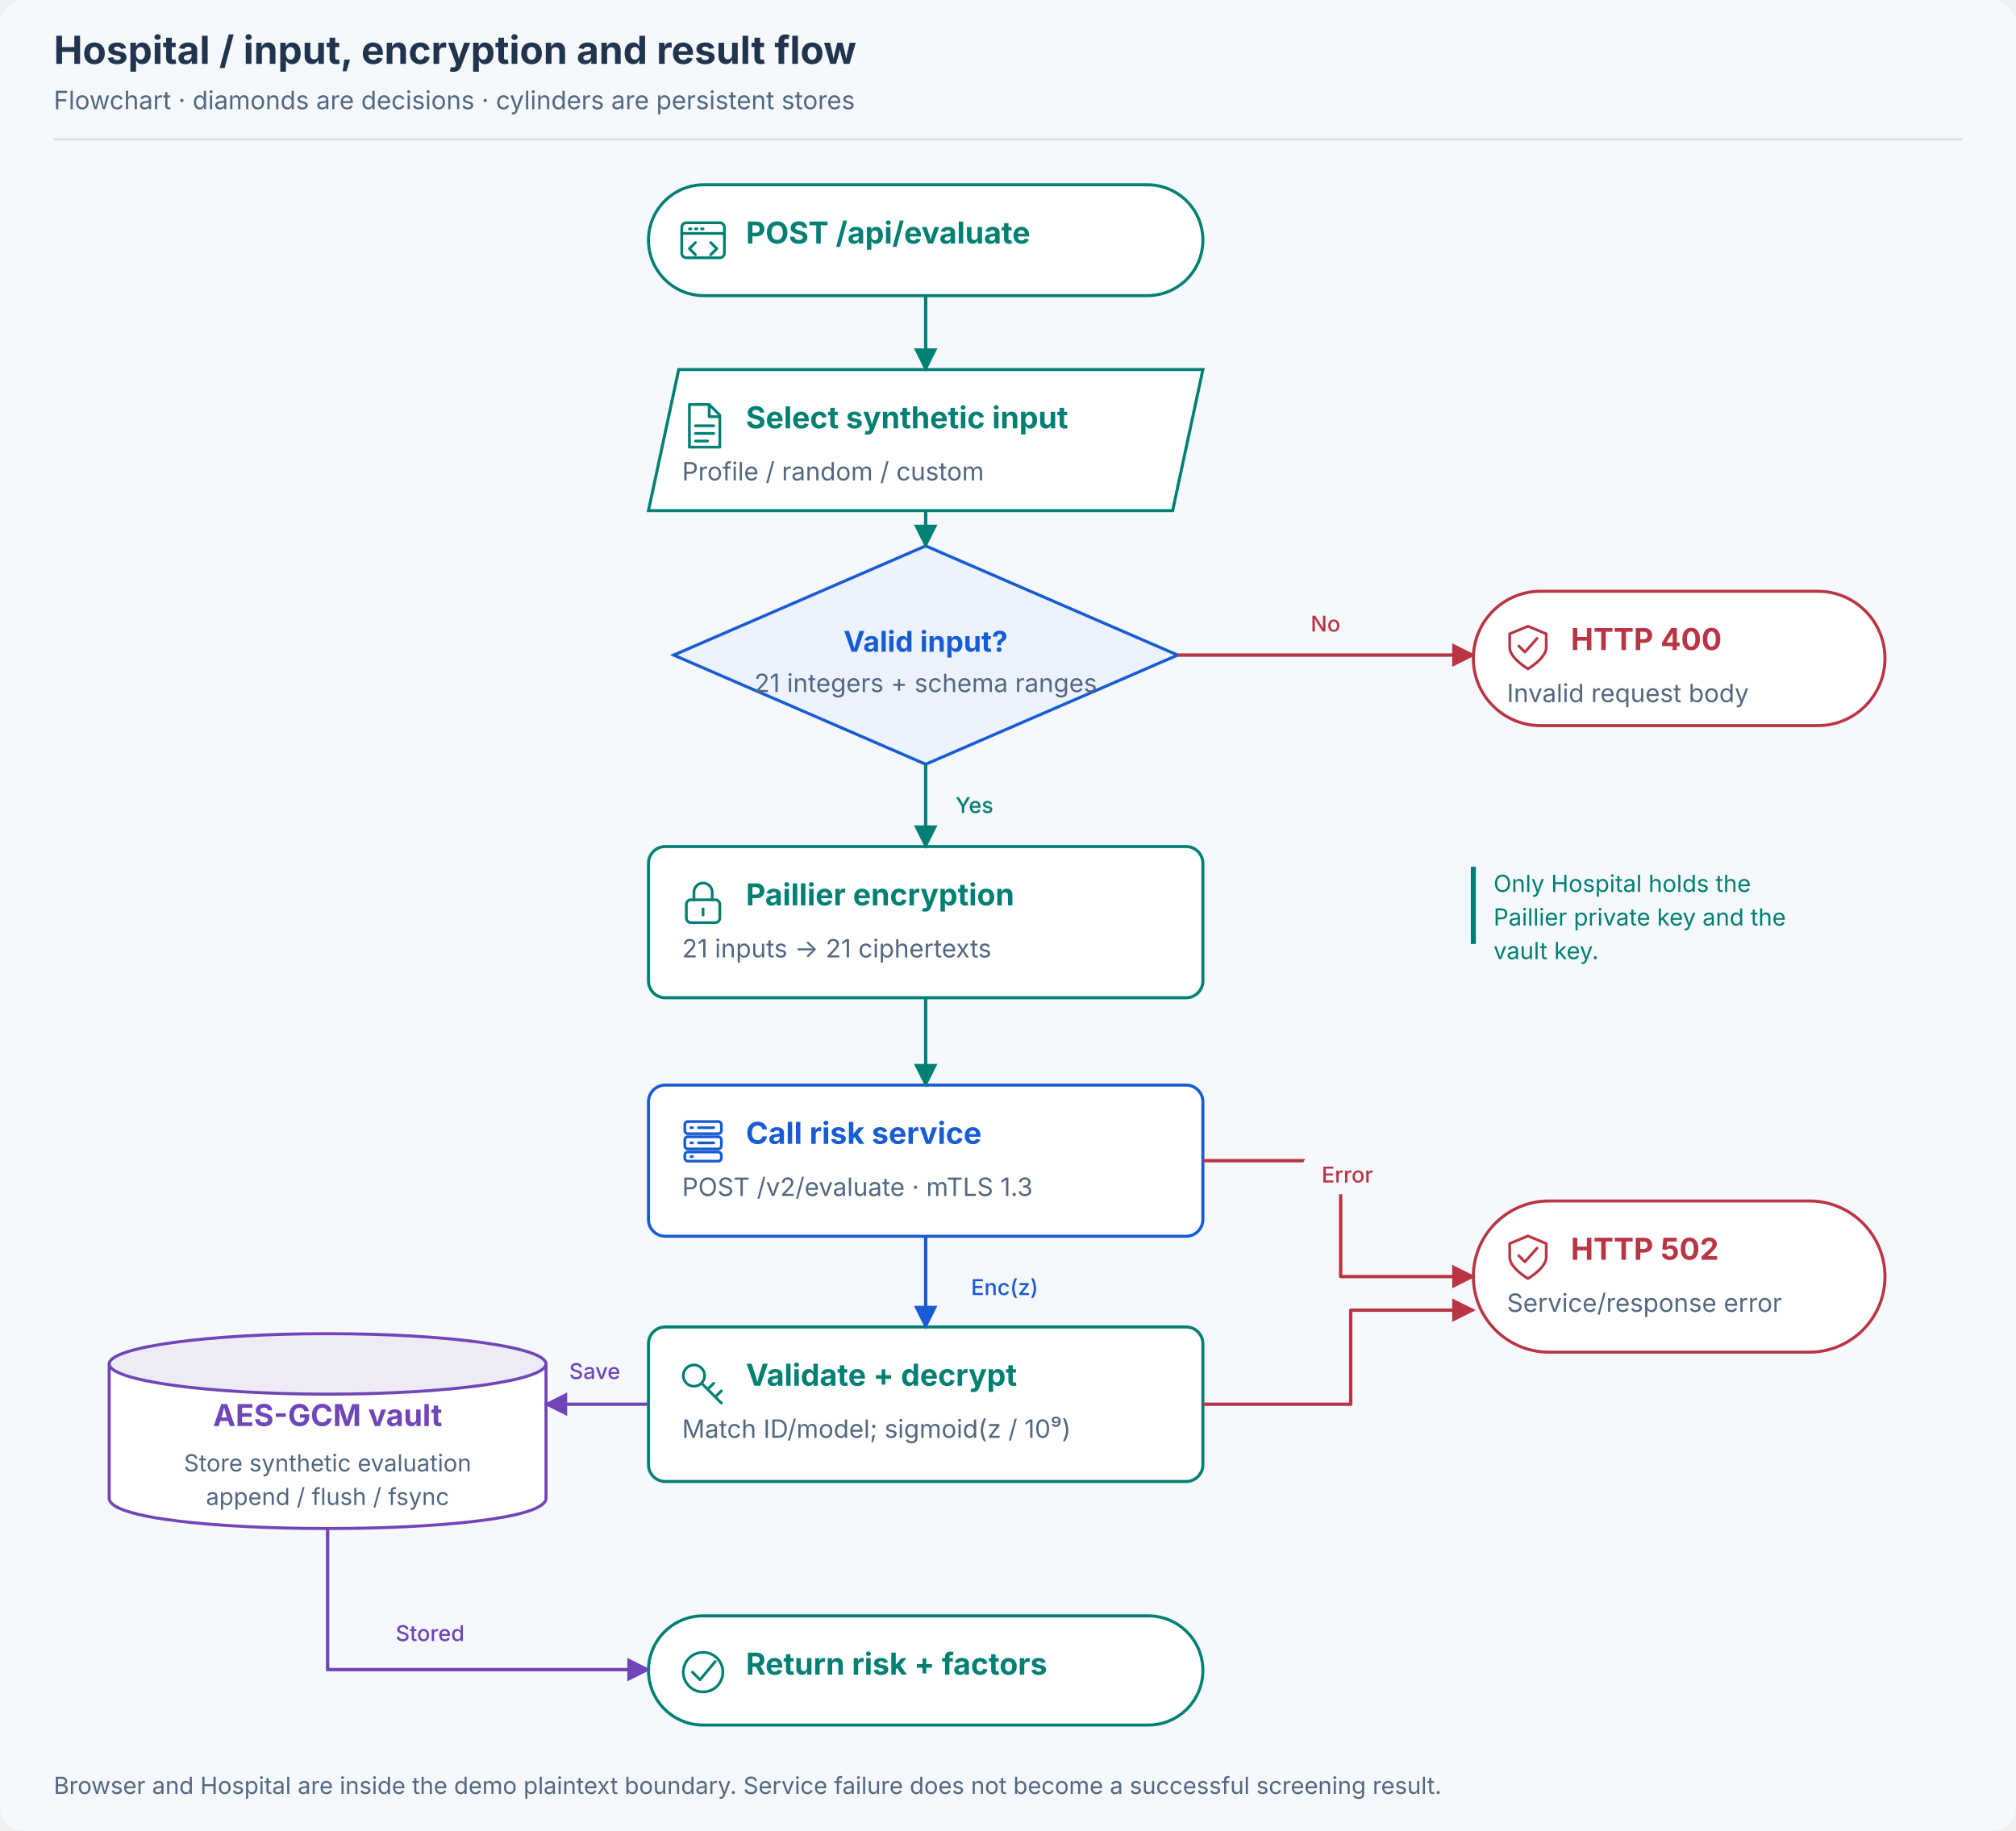
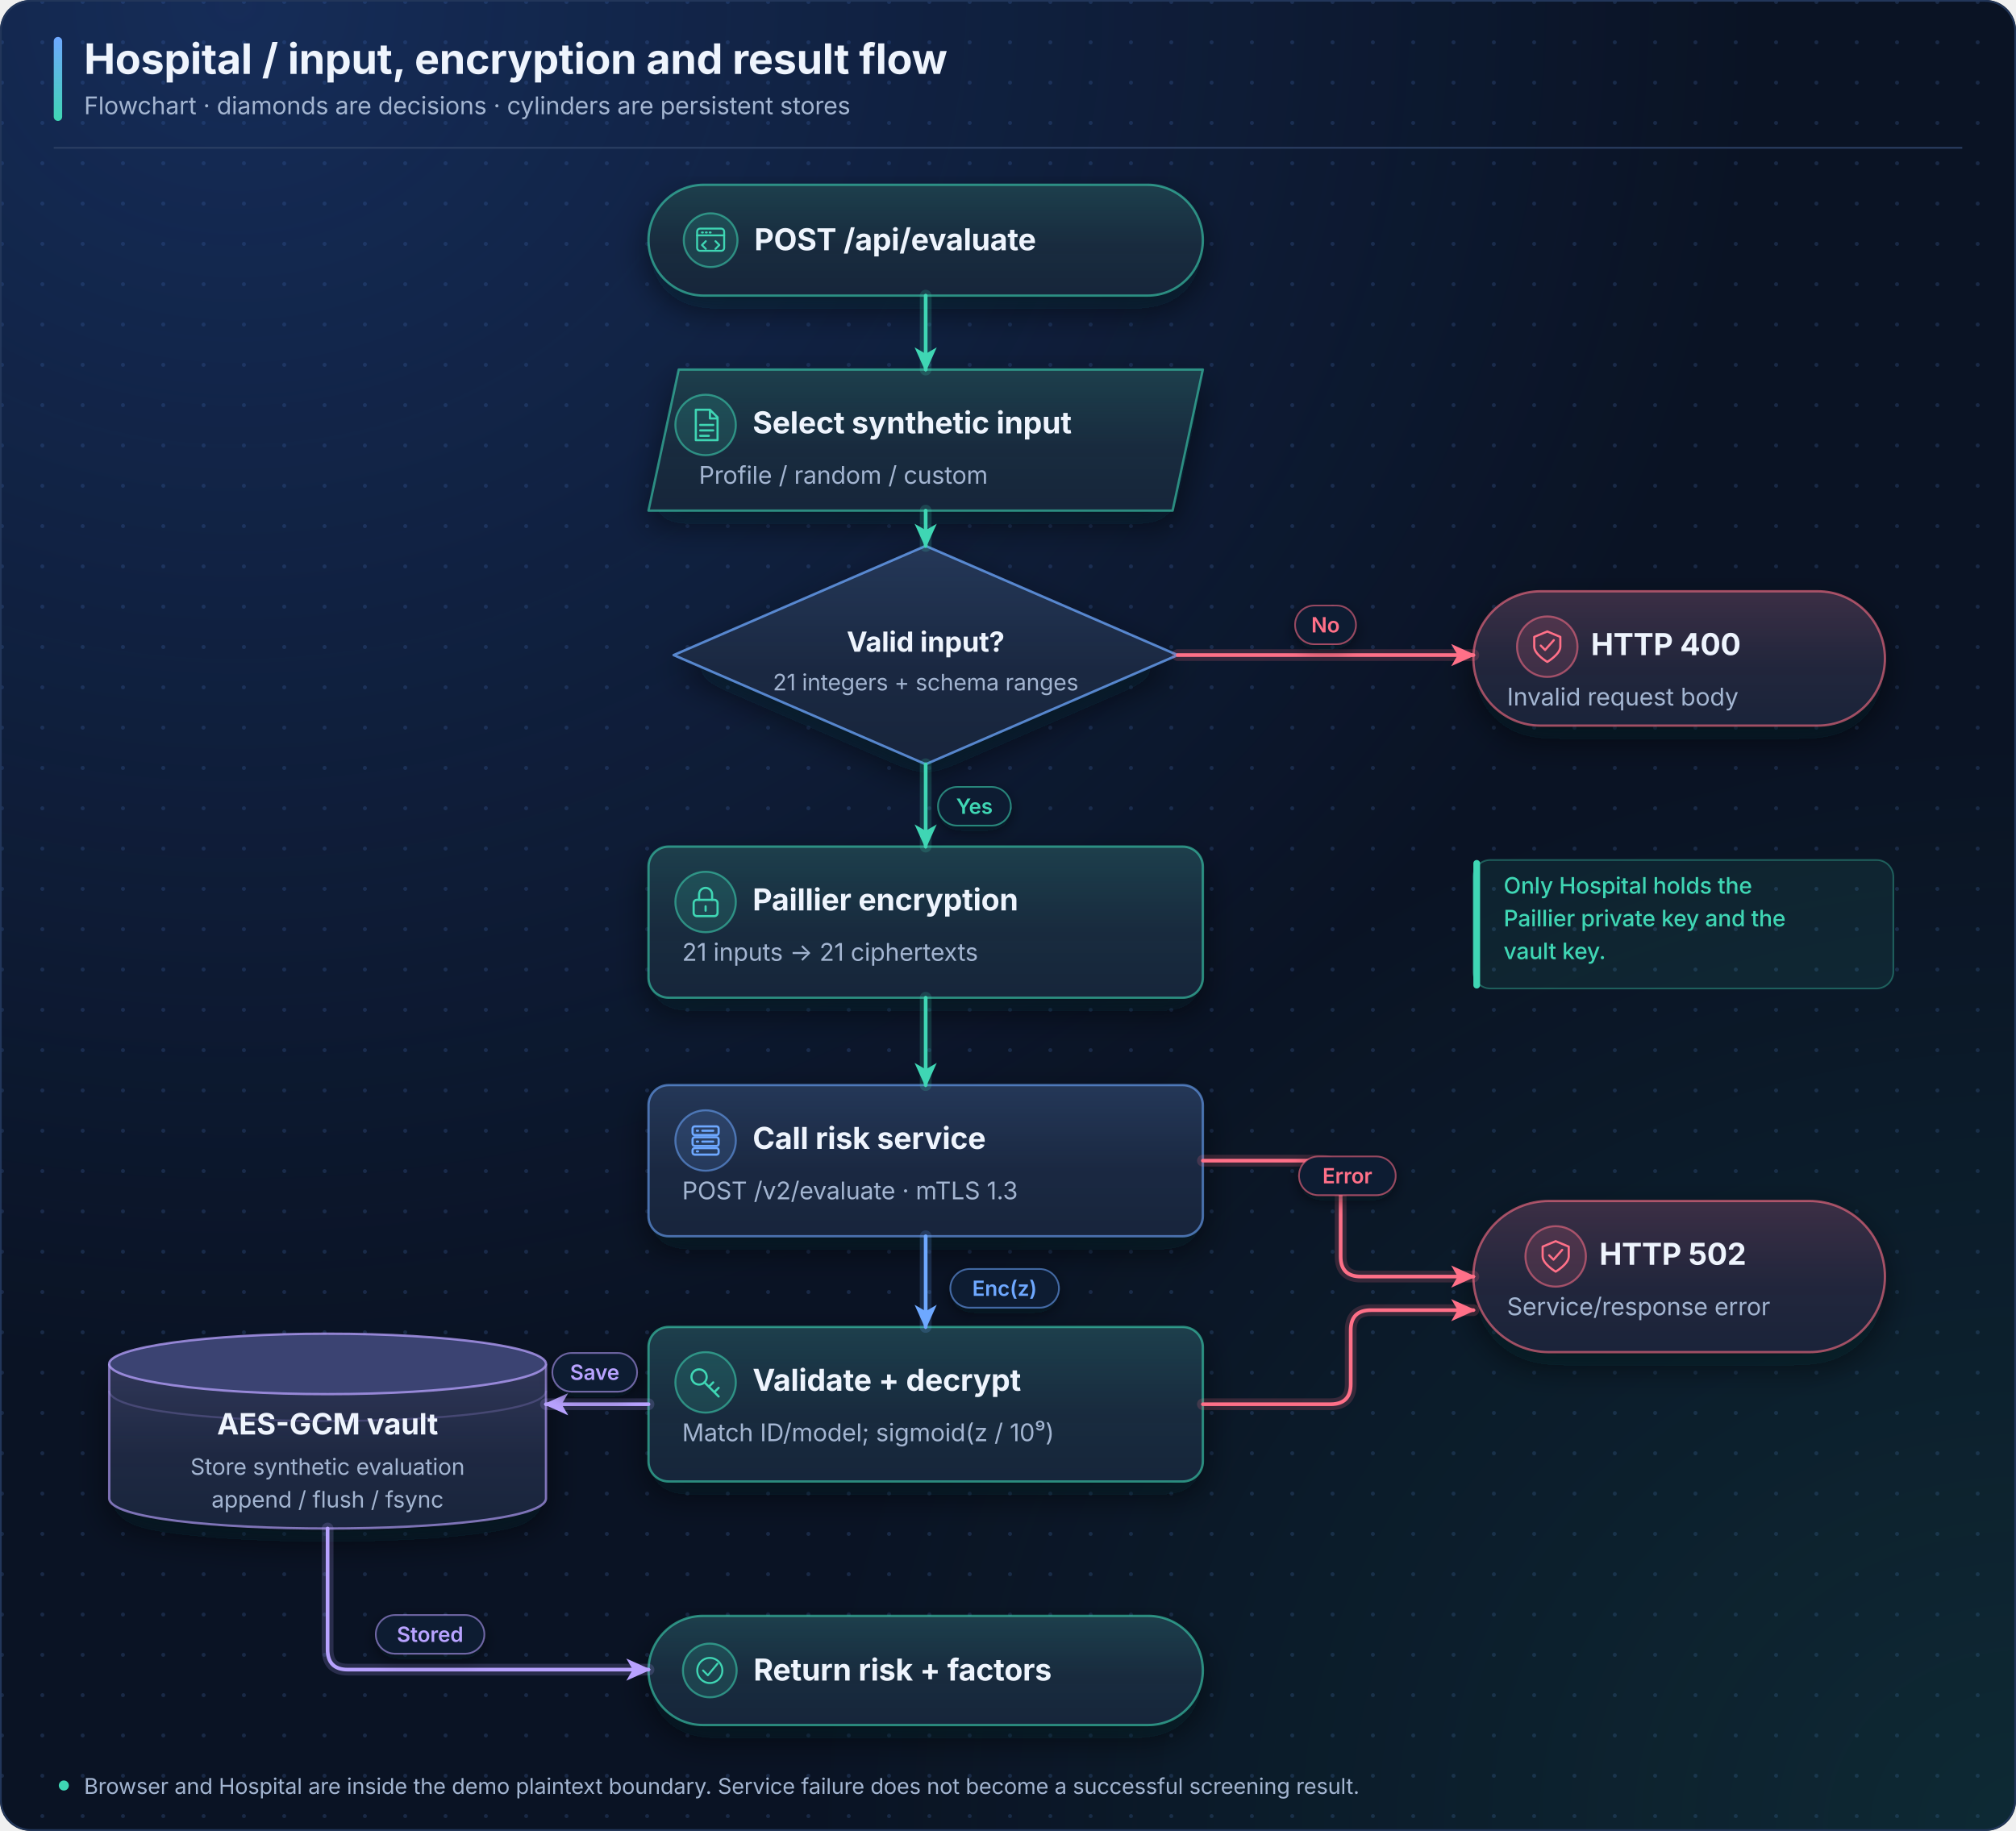
<svg xmlns="http://www.w3.org/2000/svg" viewBox="0 0 1200 1090" role="img" aria-labelledby="title desc">
  <defs>
-     <marker id="a-blue" viewBox="0 0 10 10" refX="9" refY="5" markerWidth="7" markerHeight="7" orient="auto">
-       <path d="M0 0L10 5 0 10z" fill="#175cd3" />
-     </marker>
-     <marker id="a-teal" viewBox="0 0 10 10" refX="9" refY="5" markerWidth="7" markerHeight="7" orient="auto">
-       <path d="M0 0L10 5 0 10z" fill="#007f73" />
-     </marker>
-     <marker id="a-violet" viewBox="0 0 10 10" refX="9" refY="5" markerWidth="7" markerHeight="7" orient="auto">
-       <path d="M0 0L10 5 0 10z" fill="#7045b7" />
-     </marker>
-     <marker id="a-amber" viewBox="0 0 10 10" refX="9" refY="5" markerWidth="7" markerHeight="7" orient="auto">
-       <path d="M0 0L10 5 0 10z" fill="#a94f09" />
-     </marker>
-     <marker id="a-red" viewBox="0 0 10 10" refX="9" refY="5" markerWidth="7" markerHeight="7" orient="auto">
-       <path d="M0 0L10 5 0 10z" fill="#ba3544" />
-     </marker>
-     <marker id="a-ink" viewBox="0 0 10 10" refX="9" refY="5" markerWidth="7" markerHeight="7" orient="auto">
-       <path d="M0 0L10 5 0 10z" fill="#20344d" />
-     </marker>
+     <marker id="a-blue" viewBox="0 0 12 12" refX="10" refY="6" markerWidth="8" markerHeight="8" orient="auto-start-reverse">
+       <path d="M1 1.5L11 6 1 10.5 3.6 6z" fill="#6ea8ff" />
+     </marker>
+     <linearGradient id="t-blue" x1="0" y1="0" x2="0" y2="1">
+       <stop offset="0" stop-color="#6ea8ff" stop-opacity=".16" />
+       <stop offset=".55" stop-color="#6ea8ff" stop-opacity=".05" />
+       <stop offset="1" stop-color="#6ea8ff" stop-opacity=".02" />
+     </linearGradient>
+     <linearGradient id="e-blue" x1="0" y1="0" x2="1" y2="0">
+       <stop offset="0" stop-color="#6ea8ff" stop-opacity=".95" />
+       <stop offset="1" stop-color="#6ea8ff" stop-opacity=".55" />
+     </linearGradient>
+     <marker id="a-teal" viewBox="0 0 12 12" refX="10" refY="6" markerWidth="8" markerHeight="8" orient="auto-start-reverse">
+       <path d="M1 1.5L11 6 1 10.5 3.6 6z" fill="#3fd6b4" />
+     </marker>
+     <linearGradient id="t-teal" x1="0" y1="0" x2="0" y2="1">
+       <stop offset="0" stop-color="#3fd6b4" stop-opacity=".16" />
+       <stop offset=".55" stop-color="#3fd6b4" stop-opacity=".05" />
+       <stop offset="1" stop-color="#3fd6b4" stop-opacity=".02" />
+     </linearGradient>
+     <linearGradient id="e-teal" x1="0" y1="0" x2="1" y2="0">
+       <stop offset="0" stop-color="#3fd6b4" stop-opacity=".95" />
+       <stop offset="1" stop-color="#3fd6b4" stop-opacity=".55" />
+     </linearGradient>
+     <marker id="a-violet" viewBox="0 0 12 12" refX="10" refY="6" markerWidth="8" markerHeight="8" orient="auto-start-reverse">
+       <path d="M1 1.5L11 6 1 10.5 3.6 6z" fill="#b8a2ff" />
+     </marker>
+     <linearGradient id="t-violet" x1="0" y1="0" x2="0" y2="1">
+       <stop offset="0" stop-color="#b8a2ff" stop-opacity=".16" />
+       <stop offset=".55" stop-color="#b8a2ff" stop-opacity=".05" />
+       <stop offset="1" stop-color="#b8a2ff" stop-opacity=".02" />
+     </linearGradient>
+     <linearGradient id="e-violet" x1="0" y1="0" x2="1" y2="0">
+       <stop offset="0" stop-color="#b8a2ff" stop-opacity=".95" />
+       <stop offset="1" stop-color="#b8a2ff" stop-opacity=".55" />
+     </linearGradient>
+     <marker id="a-amber" viewBox="0 0 12 12" refX="10" refY="6" markerWidth="8" markerHeight="8" orient="auto-start-reverse">
+       <path d="M1 1.5L11 6 1 10.5 3.6 6z" fill="#ffb65c" />
+     </marker>
+     <linearGradient id="t-amber" x1="0" y1="0" x2="0" y2="1">
+       <stop offset="0" stop-color="#ffb65c" stop-opacity=".16" />
+       <stop offset=".55" stop-color="#ffb65c" stop-opacity=".05" />
+       <stop offset="1" stop-color="#ffb65c" stop-opacity=".02" />
+     </linearGradient>
+     <linearGradient id="e-amber" x1="0" y1="0" x2="1" y2="0">
+       <stop offset="0" stop-color="#ffb65c" stop-opacity=".95" />
+       <stop offset="1" stop-color="#ffb65c" stop-opacity=".55" />
+     </linearGradient>
+     <marker id="a-red" viewBox="0 0 12 12" refX="10" refY="6" markerWidth="8" markerHeight="8" orient="auto-start-reverse">
+       <path d="M1 1.5L11 6 1 10.5 3.6 6z" fill="#ff7088" />
+     </marker>
+     <linearGradient id="t-red" x1="0" y1="0" x2="0" y2="1">
+       <stop offset="0" stop-color="#ff7088" stop-opacity=".16" />
+       <stop offset=".55" stop-color="#ff7088" stop-opacity=".05" />
+       <stop offset="1" stop-color="#ff7088" stop-opacity=".02" />
+     </linearGradient>
+     <linearGradient id="e-red" x1="0" y1="0" x2="1" y2="0">
+       <stop offset="0" stop-color="#ff7088" stop-opacity=".95" />
+       <stop offset="1" stop-color="#ff7088" stop-opacity=".55" />
+     </linearGradient>
+     <marker id="a-ink" viewBox="0 0 12 12" refX="10" refY="6" markerWidth="8" markerHeight="8" orient="auto-start-reverse">
+       <path d="M1 1.5L11 6 1 10.5 3.6 6z" fill="#eef4fd" />
+     </marker>
+     <linearGradient id="t-ink" x1="0" y1="0" x2="0" y2="1">
+       <stop offset="0" stop-color="#eef4fd" stop-opacity=".16" />
+       <stop offset=".55" stop-color="#eef4fd" stop-opacity=".05" />
+       <stop offset="1" stop-color="#eef4fd" stop-opacity=".02" />
+     </linearGradient>
+     <linearGradient id="e-ink" x1="0" y1="0" x2="1" y2="0">
+       <stop offset="0" stop-color="#eef4fd" stop-opacity=".95" />
+       <stop offset="1" stop-color="#eef4fd" stop-opacity=".55" />
+     </linearGradient>
+     <filter id="sh" x="-20%" y="-20%" width="140%" height="160%">
+       <feDropShadow dx="0" dy="8" stdDeviation="10" flood-color="#000814" flood-opacity=".55" />
+     </filter>
+     <filter id="sh-s" x="-20%" y="-30%" width="140%" height="180%">
+       <feDropShadow dx="0" dy="3" stdDeviation="4" flood-color="#000814" flood-opacity=".5" />
+     </filter>
+     <pattern id="grid" width="24" height="24" patternUnits="userSpaceOnUse">
+       <circle cx="1.2" cy="1.2" r="1.2" fill="#1b2b49" />
+     </pattern>
+     <radialGradient id="glow" cx="12%" cy="0%" r="75%">
+       <stop offset="0" stop-color="#2a5bb8" stop-opacity=".35" />
+       <stop offset="1" stop-color="#2a5bb8" stop-opacity="0" />
+     </radialGradient>
+     <radialGradient id="glow2" cx="100%" cy="100%" r="60%">
+       <stop offset="0" stop-color="#1f8f7c" stop-opacity=".18" />
+       <stop offset="1" stop-color="#1f8f7c" stop-opacity="0" />
+     </radialGradient>
+     <linearGradient id="accent" x1="0" y1="0" x2="0" y2="1">
+       <stop offset="0" stop-color="#6ea8ff" />
+       <stop offset="1" stop-color="#3fd6b4" />
+     </linearGradient>
  </defs>
-   <rect width="1200" height="100%" rx="14" fill="#f5f8fc" />
-   <style>text{font-family:Inter,ui-sans-serif,system-ui,-apple-system,sans-serif} .mono{font-family:ui-monospace,SFMono-Regular,Consolas,monospace}</style>
-   <text x="32" y="38" font-size="23" fill="#20344d" text-anchor="start" font-weight="700">Hospital / input, encryption and result flow</text>
-   <text x="32" y="65" font-size="15" fill="#526780" text-anchor="start" font-weight="400">Flowchart · diamonds are decisions · cylinders are persistent stores</text>
-   <path d="M32 83L1168 83" stroke="#d9e2ed" stroke-width="1.6" fill="none" />
-   <g class="node">
-     <rect x="386" y="110" width="330" height="66" rx="33.0" fill="white" stroke="#007f73" stroke-width="1.8" />
-     <g transform="translate(404 129) scale(0.90625)" fill="none" stroke="#007f73" stroke-width="1.8" stroke-linecap="round" stroke-linejoin="round">
+   <style>text{font-family:Inter,"SF Pro Text",ui-sans-serif,system-ui,-apple-system,"Segoe UI",sans-serif;letter-spacing:-.005em} .mono{font-family:"JetBrains Mono",ui-monospace,SFMono-Regular,Consolas,monospace;letter-spacing:0} .caps{letter-spacing:.09em}</style>
+   <rect width="1200" height="1090" rx="18" fill="#0a1324" />
+   <rect width="1200" height="1090" rx="18" fill="url(#grid)" opacity=".9" />
+   <rect width="1200" height="1090" rx="18" fill="url(#glow)" />
+   <rect width="1200" height="1090" rx="18" fill="url(#glow2)" />
+   <rect x=".5" y=".5" width="1199" height="1089" rx="18" fill="none" stroke="#22365a" />
+   <rect x="32" y="22" width="5" height="50" rx="2.5" fill="url(#accent)" />
+   <text x="50" y="44" font-size="25" fill="#eef4fd" text-anchor="start" font-weight="750">Hospital / input, encryption and result flow</text>
+   <text x="50" y="68" font-size="14.5" fill="#a3b5d1" text-anchor="start" font-weight="400">Flowchart · diamonds are decisions · cylinders are persistent stores</text>
+   <path d="M32 88H1168" stroke="#2b3f63" stroke-width="1" />
+   <g class="node">
+     <rect x="386" y="110" width="330" height="66" rx="33.0" fill="#122039" filter="url(#sh)" />
+     <rect x="386" y="110" width="330" height="66" rx="33.0" fill="url(#t-teal)" stroke="#3fd6b4" stroke-opacity=".6" stroke-width="1.4" />
+     <circle cx="423.0" cy="143.0" r="16" fill="#3fd6b4" fill-opacity=".14" stroke="#3fd6b4" stroke-opacity=".55" stroke-width="1.2" />
+     <g transform="translate(413.8 133.8) scale(0.575)" fill="none" stroke="#3fd6b4" stroke-width="2" stroke-linecap="round" stroke-linejoin="round">
      <rect x="2" y="4" width="28" height="23" rx="3" />
      <path d="M2 11h28M7 8h1m3 0h1m3 0h1M11 17l-4 4 4 4m10-8 4 4-4 4" />
    </g>
-     <text x="444" y="145" font-size="18" fill="#007f73" text-anchor="start" font-weight="650">POST /api/evaluate</text>
-   </g>
-   <g class="node">
-     <path d="M404 220H716L698 304H386Z" fill="white" stroke="#007f73" stroke-width="1.8" />
-     <g transform="translate(404 239) scale(0.90625)" fill="none" stroke="#007f73" stroke-width="1.8" stroke-linecap="round" stroke-linejoin="round">
+     <text x="449.0" y="149.0" font-size="18" fill="#eef4fd" text-anchor="start" font-weight="680">POST /api/evaluate</text>
+   </g>
+   <g class="node">
+     <path d="M404 220H716L698 304H386Z" fill="#122039" filter="url(#sh)" />
+     <path d="M404 220H716L698 304H386Z" fill="url(#t-teal)" stroke="#3fd6b4" stroke-opacity=".6" stroke-width="1.4" stroke-linejoin="round" />
+     <circle cx="420" cy="253" r="18" fill="#3fd6b4" fill-opacity=".14" stroke="#3fd6b4" stroke-opacity=".55" stroke-width="1.2" />
+     <g transform="translate(409.65 242.65) scale(0.646875)" fill="none" stroke="#3fd6b4" stroke-width="2" stroke-linecap="round" stroke-linejoin="round">
      <path d="M7 2h13l7 7v21H7zM20 2v8h7M11 16h12m-12 5h12m-12 5h8" />
    </g>
-     <text x="444" y="255" font-size="18" fill="#007f73" text-anchor="start" font-weight="650">Select synthetic input</text>
-     <text x="406" y="286" font-size="15" fill="#526780" text-anchor="start" font-weight="400">Profile / random / custom</text>
-   </g>
-   <g class="node">
-     <path d="M551 325.0L701.0 390 551 455.0 401.0 390Z" fill="#ecf3ff" stroke="#175cd3" stroke-width="1.8" />
-     <text x="551" y="388" font-size="17" fill="#175cd3" text-anchor="middle" font-weight="650">Valid input?</text>
-     <text x="551" y="412" font-size="15" fill="#526780" text-anchor="middle" font-weight="400">21 integers + schema ranges</text>
-   </g>
-   <g class="node">
-     <rect x="877" y="352" width="245" height="80" rx="40.0" fill="white" stroke="#ba3544" stroke-width="1.8" />
-     <g transform="translate(895 371) scale(0.90625)" fill="none" stroke="#ba3544" stroke-width="1.8" stroke-linecap="round" stroke-linejoin="round">
+     <text x="448" y="258" font-size="18" fill="#eef4fd" text-anchor="start" font-weight="680">Select synthetic input</text>
+     <text x="416" y="288.0" font-size="14.5" fill="#a3b5d1" text-anchor="start" font-weight="400">Profile / random / custom</text>
+   </g>
+   <g class="node">
+     <path d="M551 325.0L701.0 390 551 455.0 401.0 390Z" fill="#122039" filter="url(#sh)" stroke-linejoin="round" />
+     <path d="M551 325.0L701.0 390 551 455.0 401.0 390Z" fill="url(#t-blue)" stroke="#6ea8ff" stroke-opacity=".75" stroke-width="1.5" stroke-linejoin="round" />
+     <text x="551" y="388" font-size="16.5" fill="#eef4fd" text-anchor="middle" font-weight="700">Valid input?</text>
+     <text x="551" y="411" font-size="13.5" fill="#a3b5d1" text-anchor="middle" font-weight="400">21 integers + schema ranges</text>
+   </g>
+   <g class="node">
+     <rect x="877" y="352" width="245" height="80" rx="40.0" fill="#122039" filter="url(#sh)" />
+     <rect x="877" y="352" width="245" height="80" rx="40.0" fill="url(#t-red)" stroke="#ff7088" stroke-opacity=".6" stroke-width="1.4" />
+     <circle cx="921.0" cy="385" r="18" fill="#ff7088" fill-opacity=".14" stroke="#ff7088" stroke-opacity=".55" stroke-width="1.2" />
+     <g transform="translate(910.65 374.65) scale(0.646875)" fill="none" stroke="#ff7088" stroke-width="2" stroke-linecap="round" stroke-linejoin="round">
      <path d="M16 2l12 5v9c0 7-12 14-12 14S4 23 4 16V7zM10 15l4 4 8-9" />
    </g>
-     <text x="935" y="387" font-size="18" fill="#ba3544" text-anchor="start" font-weight="650">HTTP 400</text>
-     <text x="897" y="418" font-size="15" fill="#526780" text-anchor="start" font-weight="400">Invalid request body</text>
-   </g>
-   <g class="node">
-     <rect x="386" y="504" width="330" height="90" rx="10" fill="white" stroke="#007f73" stroke-width="1.8" />
-     <g transform="translate(404 523) scale(0.90625)" fill="none" stroke="#007f73" stroke-width="1.8" stroke-linecap="round" stroke-linejoin="round">
+     <text x="947.0" y="390" font-size="18" fill="#eef4fd" text-anchor="start" font-weight="680">HTTP 400</text>
+     <text x="897" y="420.0" font-size="14.5" fill="#a3b5d1" text-anchor="start" font-weight="400">Invalid request body</text>
+   </g>
+   <g class="node">
+     <rect x="386" y="504" width="330" height="90" rx="12" fill="#122039" filter="url(#sh)" />
+     <rect x="386" y="504" width="330" height="90" rx="12" fill="url(#t-teal)" stroke="#3fd6b4" stroke-opacity=".6" stroke-width="1.4" />
+     <path d="M398 505.2H704" stroke="url(#e-teal)" stroke-width="2.6" stroke-linecap="round" />
+     <circle cx="420" cy="537" r="18" fill="#3fd6b4" fill-opacity=".14" stroke="#3fd6b4" stroke-opacity=".55" stroke-width="1.2" />
+     <g transform="translate(409.65 526.65) scale(0.646875)" fill="none" stroke="#3fd6b4" stroke-width="2" stroke-linecap="round" stroke-linejoin="round">
      <rect x="5" y="14" width="22" height="15" rx="3" />
      <path d="M10 14V9a6 6 0 0 1 12 0v5M16 20v4" />
    </g>
-     <text x="444" y="539" font-size="18" fill="#007f73" text-anchor="start" font-weight="650">Paillier encryption</text>
-     <text x="406" y="570" font-size="15" fill="#526780" text-anchor="start" font-weight="400">21 inputs → 21 ciphertexts</text>
-   </g>
-   <g class="node">
-     <rect x="386" y="646" width="330" height="90" rx="10" fill="white" stroke="#175cd3" stroke-width="1.8" />
-     <g transform="translate(404 665) scale(0.90625)" fill="none" stroke="#175cd3" stroke-width="1.8" stroke-linecap="round" stroke-linejoin="round">
+     <text x="448" y="542" font-size="18" fill="#eef4fd" text-anchor="start" font-weight="680">Paillier encryption</text>
+     <text x="406" y="572.0" font-size="14.5" fill="#a3b5d1" text-anchor="start" font-weight="400">21 inputs → 21 ciphertexts</text>
+   </g>
+   <g class="node">
+     <rect x="386" y="646" width="330" height="90" rx="12" fill="#122039" filter="url(#sh)" />
+     <rect x="386" y="646" width="330" height="90" rx="12" fill="url(#t-blue)" stroke="#6ea8ff" stroke-opacity=".6" stroke-width="1.4" />
+     <path d="M398 647.2H704" stroke="url(#e-blue)" stroke-width="2.6" stroke-linecap="round" />
+     <circle cx="420" cy="679" r="18" fill="#6ea8ff" fill-opacity=".14" stroke="#6ea8ff" stroke-opacity=".55" stroke-width="1.2" />
+     <g transform="translate(409.65 668.65) scale(0.646875)" fill="none" stroke="#6ea8ff" stroke-width="2" stroke-linecap="round" stroke-linejoin="round">
      <rect x="4" y="3" width="24" height="8" rx="2" />
      <rect x="4" y="13" width="24" height="8" rx="2" />
      <rect x="4" y="23" width="24" height="6" rx="2" />
      <path d="M8 7h1m4 0h10M8 17h1m4 0h10M8 26h1" />
    </g>
-     <text x="444" y="681" font-size="18" fill="#175cd3" text-anchor="start" font-weight="650">Call risk service</text>
-     <text x="406" y="712" font-size="15" fill="#526780" text-anchor="start" font-weight="400">POST /v2/evaluate · mTLS 1.3</text>
-   </g>
-   <g class="node">
-     <rect x="386" y="790" width="330" height="92" rx="10" fill="white" stroke="#007f73" stroke-width="1.8" />
-     <g transform="translate(404 809) scale(0.90625)" fill="none" stroke="#007f73" stroke-width="1.8" stroke-linecap="round" stroke-linejoin="round">
+     <text x="448" y="684" font-size="18" fill="#eef4fd" text-anchor="start" font-weight="680">Call risk service</text>
+     <text x="406" y="714.0" font-size="14.5" fill="#a3b5d1" text-anchor="start" font-weight="400">POST /v2/evaluate · mTLS 1.3</text>
+   </g>
+   <g class="node">
+     <rect x="386" y="790" width="330" height="92" rx="12" fill="#122039" filter="url(#sh)" />
+     <rect x="386" y="790" width="330" height="92" rx="12" fill="url(#t-teal)" stroke="#3fd6b4" stroke-opacity=".6" stroke-width="1.4" />
+     <path d="M398 791.2H704" stroke="url(#e-teal)" stroke-width="2.6" stroke-linecap="round" />
+     <circle cx="420" cy="823" r="18" fill="#3fd6b4" fill-opacity=".14" stroke="#3fd6b4" stroke-opacity=".55" stroke-width="1.2" />
+     <g transform="translate(409.65 812.65) scale(0.646875)" fill="none" stroke="#3fd6b4" stroke-width="2" stroke-linecap="round" stroke-linejoin="round">
      <circle cx="10" cy="11" r="7" />
      <path d="M15 16l13 13m-4-4 4-4m-9-1 4-4" />
    </g>
-     <text x="444" y="825" font-size="18" fill="#007f73" text-anchor="start" font-weight="650">Validate + decrypt</text>
-     <text x="406" y="856" font-size="15" fill="#526780" text-anchor="start" font-weight="400">Match ID/model; sigmoid(z / 10⁹)</text>
-   </g>
-   <g class="node">
-     <rect x="877" y="715" width="245" height="90" rx="45.0" fill="white" stroke="#ba3544" stroke-width="1.8" />
-     <g transform="translate(895 734) scale(0.90625)" fill="none" stroke="#ba3544" stroke-width="1.8" stroke-linecap="round" stroke-linejoin="round">
+     <text x="448" y="828" font-size="18" fill="#eef4fd" text-anchor="start" font-weight="680">Validate + decrypt</text>
+     <text x="406" y="858.0" font-size="14.5" fill="#a3b5d1" text-anchor="start" font-weight="400">Match ID/model; sigmoid(z / 10⁹)</text>
+   </g>
+   <g class="node">
+     <rect x="877" y="715" width="245" height="90" rx="45.0" fill="#122039" filter="url(#sh)" />
+     <rect x="877" y="715" width="245" height="90" rx="45.0" fill="url(#t-red)" stroke="#ff7088" stroke-opacity=".6" stroke-width="1.4" />
+     <circle cx="926.0" cy="748" r="18" fill="#ff7088" fill-opacity=".14" stroke="#ff7088" stroke-opacity=".55" stroke-width="1.2" />
+     <g transform="translate(915.65 737.65) scale(0.646875)" fill="none" stroke="#ff7088" stroke-width="2" stroke-linecap="round" stroke-linejoin="round">
      <path d="M16 2l12 5v9c0 7-12 14-12 14S4 23 4 16V7zM10 15l4 4 8-9" />
    </g>
-     <text x="935" y="750" font-size="18" fill="#ba3544" text-anchor="start" font-weight="650">HTTP 502</text>
-     <text x="897" y="781" font-size="15" fill="#526780" text-anchor="start" font-weight="400">Service/response error</text>
-   </g>
-   <g class="node">
-     <path d="M65 812V892C65 916 325 916 325 892V812" fill="white" stroke="#7045b7" stroke-width="1.8" />
-     <ellipse cx="195.0" cy="812" rx="130.0" ry="18" fill="#eeebf7" stroke="#7045b7" stroke-width="1.8" />
-     <text x="195.0" y="849" font-size="18" fill="#7045b7" text-anchor="middle" font-weight="650">AES-GCM vault</text>
-     <text x="195.0" y="876" font-size="14" fill="#526780" text-anchor="middle" font-weight="400">Store synthetic evaluation</text>
-     <text x="195.0" y="896" font-size="14" fill="#526780" text-anchor="middle" font-weight="400">append / flush / fsync</text>
-   </g>
-   <g class="node">
-     <rect x="386" y="962" width="330" height="65" rx="32.5" fill="white" stroke="#007f73" stroke-width="1.8" />
-     <g transform="translate(404 981) scale(0.90625)" fill="none" stroke="#007f73" stroke-width="1.8" stroke-linecap="round" stroke-linejoin="round">
+     <text x="952.0" y="753" font-size="18" fill="#eef4fd" text-anchor="start" font-weight="680">HTTP 502</text>
+     <text x="897" y="783.0" font-size="14.5" fill="#a3b5d1" text-anchor="start" font-weight="400">Service/response error</text>
+   </g>
+   <g class="node">
+     <path d="M65 812V892C65 916 325 916 325 892V812" fill="#122039" filter="url(#sh)" />
+     <path d="M65 812V892C65 916 325 916 325 892V812" fill="url(#t-violet)" stroke="#b8a2ff" stroke-opacity=".65" stroke-width="1.4" />
+     <path d="M65 828C65 852 325 852 325 828" fill="none" stroke="#b8a2ff" stroke-opacity=".22" stroke-width="1.2" />
+     <ellipse cx="195.0" cy="812" rx="130.0" ry="18" fill="#18294a" />
+     <ellipse cx="195.0" cy="812" rx="130.0" ry="18" fill="#b8a2ff" fill-opacity=".22" stroke="#b8a2ff" stroke-opacity=".75" stroke-width="1.4" />
+     <text x="195.0" y="854" font-size="17.5" fill="#eef4fd" text-anchor="middle" font-weight="700">AES-GCM vault</text>
+     <text x="195.0" y="878.0" font-size="13.5" fill="#a3b5d1" text-anchor="middle" font-weight="400">Store synthetic evaluation</text>
+     <text x="195.0" y="897.5" font-size="13.5" fill="#a3b5d1" text-anchor="middle" font-weight="400">append / flush / fsync</text>
+   </g>
+   <g class="node">
+     <rect x="386" y="962" width="330" height="65" rx="32.5" fill="#122039" filter="url(#sh)" />
+     <rect x="386" y="962" width="330" height="65" rx="32.5" fill="url(#t-teal)" stroke="#3fd6b4" stroke-opacity=".6" stroke-width="1.4" />
+     <circle cx="422.5" cy="994.5" r="16" fill="#3fd6b4" fill-opacity=".14" stroke="#3fd6b4" stroke-opacity=".55" stroke-width="1.2" />
+     <g transform="translate(413.3 985.3) scale(0.575)" fill="none" stroke="#3fd6b4" stroke-width="2" stroke-linecap="round" stroke-linejoin="round">
      <circle cx="16" cy="16" r="13" />
      <path d="M9 16l5 5 10-12" />
    </g>
-     <text x="444" y="997" font-size="18" fill="#007f73" text-anchor="start" font-weight="650">Return risk + factors</text>
-   </g>
-   <path d="M551 176 L551 220" fill="none" stroke="#007f73" stroke-width="2" stroke-linejoin="round" marker-end="url(#a-teal)" />
-   <path d="M551 304 L551 325" fill="none" stroke="#007f73" stroke-width="2" stroke-linejoin="round" marker-end="url(#a-teal)" />
-   <path d="M701 390 L877 390" fill="none" stroke="#ba3544" stroke-width="2" stroke-linejoin="round" marker-end="url(#a-red)" />
-   <rect x="773.7" y="361" width="30.6" height="22" rx="4" fill="#f5f8fc" />
-   <text x="789.0" y="376" font-size="13" fill="#ba3544" text-anchor="middle" font-weight="550">No</text>
-   <path d="M551 455 L551 504" fill="none" stroke="#007f73" stroke-width="2" stroke-linejoin="round" marker-end="url(#a-teal)" />
-   <rect x="561.05" y="469" width="37.9" height="22" rx="4" fill="#f5f8fc" />
-   <text x="580" y="484" font-size="13" fill="#007f73" text-anchor="middle" font-weight="550">Yes</text>
-   <path d="M551 594 L551 646" fill="none" stroke="#007f73" stroke-width="2" stroke-linejoin="round" marker-end="url(#a-teal)" />
-   <path d="M551 736 L551 790" fill="none" stroke="#175cd3" stroke-width="2" stroke-linejoin="round" marker-end="url(#a-blue)" />
-   <rect x="568.1" y="756" width="59.8" height="22" rx="4" fill="#f5f8fc" />
-   <text x="598" y="771" font-size="13" fill="#175cd3" text-anchor="middle" font-weight="550">Enc(z)</text>
-   <path d="M716 691 L798 691 L798 760 L877 760" fill="none" stroke="#ba3544" stroke-width="2" stroke-linejoin="round" marker-end="url(#a-red)" />
-   <rect x="775.75" y="689" width="52.5" height="22" rx="4" fill="#f5f8fc" />
-   <text x="802" y="704" font-size="13" fill="#ba3544" text-anchor="middle" font-weight="550">Error</text>
-   <path d="M716 836 L804 836 L804 780 L877 780" fill="none" stroke="#ba3544" stroke-width="2" stroke-linejoin="round" marker-end="url(#a-red)" />
-   <path d="M386 836 L325 836" fill="none" stroke="#7045b7" stroke-width="2" stroke-linejoin="round" marker-end="url(#a-violet)" />
-   <rect x="331.4" y="806" width="45.2" height="22" rx="4" fill="#f5f8fc" />
-   <text x="354" y="821" font-size="13" fill="#7045b7" text-anchor="middle" font-weight="550">Save</text>
-   <path d="M195 910 L195 994 L386 994" fill="none" stroke="#7045b7" stroke-width="2" stroke-linejoin="round" marker-end="url(#a-violet)" />
-   <rect x="226.1" y="962" width="59.8" height="22" rx="4" fill="#f5f8fc" />
-   <text x="256" y="977" font-size="13" fill="#7045b7" text-anchor="middle" font-weight="550">Stored</text>
-   <path d="M877 516v46" stroke="#007f73" stroke-width="3" />
-   <text x="889" y="531" font-size="14" fill="#007f73" text-anchor="start" font-weight="400">Only Hospital holds the</text>
-   <text x="889" y="551" font-size="14" fill="#007f73" text-anchor="start" font-weight="400">Paillier private key and the</text>
-   <text x="889" y="571" font-size="14" fill="#007f73" text-anchor="start" font-weight="400">vault key.</text>
-   <text x="32" y="1068" font-size="14" fill="#526780" text-anchor="start" font-weight="400">Browser and Hospital are inside the demo plaintext boundary. Service failure does not become a successful screening result.</text>
+     <text x="448.5" y="1000.5" font-size="18" fill="#eef4fd" text-anchor="start" font-weight="680">Return risk + factors</text>
+   </g>
+   <path d="M551 176 L551 220" fill="none" stroke="#3fd6b4" stroke-opacity=".18" stroke-width="7" stroke-linecap="round" stroke-linejoin="round" />
+   <path d="M551 176 L551 220" fill="none" stroke="#3fd6b4" stroke-width="2.2" stroke-linecap="round" stroke-linejoin="round" marker-end="url(#a-teal)" />
+   <path d="M551 304 L551 325" fill="none" stroke="#3fd6b4" stroke-opacity=".18" stroke-width="7" stroke-linecap="round" stroke-linejoin="round" />
+   <path d="M551 304 L551 325" fill="none" stroke="#3fd6b4" stroke-width="2.2" stroke-linecap="round" stroke-linejoin="round" marker-end="url(#a-teal)" />
+   <path d="M701 390 L877 390" fill="none" stroke="#ff7088" stroke-opacity=".18" stroke-width="7" stroke-linecap="round" stroke-linejoin="round" />
+   <path d="M701 390 L877 390" fill="none" stroke="#ff7088" stroke-width="2.2" stroke-linecap="round" stroke-linejoin="round" marker-end="url(#a-red)" />
+   <rect x="770.9" y="360.5" width="36.2" height="23" rx="11.5" fill="#0d1a31" stroke="#ff7088" stroke-opacity=".55" filter="url(#sh-s)" />
+   <text x="789.0" y="376.5" font-size="12.5" fill="#ff7088" text-anchor="middle" font-weight="620">No</text>
+   <path d="M551 455 L551 504" fill="none" stroke="#3fd6b4" stroke-opacity=".18" stroke-width="7" stroke-linecap="round" stroke-linejoin="round" />
+   <path d="M551 455 L551 504" fill="none" stroke="#3fd6b4" stroke-width="2.2" stroke-linecap="round" stroke-linejoin="round" marker-end="url(#a-teal)" />
+   <rect x="558.35" y="468.5" width="43.3" height="23" rx="11.5" fill="#0d1a31" stroke="#3fd6b4" stroke-opacity=".55" filter="url(#sh-s)" />
+   <text x="580" y="484.5" font-size="12.5" fill="#3fd6b4" text-anchor="middle" font-weight="620">Yes</text>
+   <path d="M551 594 L551 646" fill="none" stroke="#3fd6b4" stroke-opacity=".18" stroke-width="7" stroke-linecap="round" stroke-linejoin="round" />
+   <path d="M551 594 L551 646" fill="none" stroke="#3fd6b4" stroke-width="2.2" stroke-linecap="round" stroke-linejoin="round" marker-end="url(#a-teal)" />
+   <path d="M551 736 L551 790" fill="none" stroke="#6ea8ff" stroke-opacity=".18" stroke-width="7" stroke-linecap="round" stroke-linejoin="round" />
+   <path d="M551 736 L551 790" fill="none" stroke="#6ea8ff" stroke-width="2.2" stroke-linecap="round" stroke-linejoin="round" marker-end="url(#a-blue)" />
+   <rect x="565.7" y="755.5" width="64.6" height="23" rx="11.5" fill="#0d1a31" stroke="#6ea8ff" stroke-opacity=".55" filter="url(#sh-s)" />
+   <text x="598" y="771.5" font-size="12.5" fill="#6ea8ff" text-anchor="middle" font-weight="620">Enc(z)</text>
+   <path d="M716 691 L786 691 Q798 691 798 703 L798 748 Q798 760 810 760 L877 760" fill="none" stroke="#ff7088" stroke-opacity=".18" stroke-width="7" stroke-linecap="round" stroke-linejoin="round" />
+   <path d="M716 691 L786 691 Q798 691 798 703 L798 748 Q798 760 810 760 L877 760" fill="none" stroke="#ff7088" stroke-width="2.2" stroke-linecap="round" stroke-linejoin="round" marker-end="url(#a-red)" />
+   <rect x="773.25" y="688.5" width="57.5" height="23" rx="11.5" fill="#0d1a31" stroke="#ff7088" stroke-opacity=".55" filter="url(#sh-s)" />
+   <text x="802" y="704.5" font-size="12.5" fill="#ff7088" text-anchor="middle" font-weight="620">Error</text>
+   <path d="M716 836 L792 836 Q804 836 804 824 L804 792 Q804 780 816 780 L877 780" fill="none" stroke="#ff7088" stroke-opacity=".18" stroke-width="7" stroke-linecap="round" stroke-linejoin="round" />
+   <path d="M716 836 L792 836 Q804 836 804 824 L804 792 Q804 780 816 780 L877 780" fill="none" stroke="#ff7088" stroke-width="2.2" stroke-linecap="round" stroke-linejoin="round" marker-end="url(#a-red)" />
+   <path d="M386 836 L325 836" fill="none" stroke="#b8a2ff" stroke-opacity=".18" stroke-width="7" stroke-linecap="round" stroke-linejoin="round" />
+   <path d="M386 836 L325 836" fill="none" stroke="#b8a2ff" stroke-width="2.2" stroke-linecap="round" stroke-linejoin="round" marker-end="url(#a-violet)" />
+   <rect x="328.8" y="805.5" width="50.4" height="23" rx="11.5" fill="#0d1a31" stroke="#b8a2ff" stroke-opacity=".55" filter="url(#sh-s)" />
+   <text x="354" y="821.5" font-size="12.5" fill="#b8a2ff" text-anchor="middle" font-weight="620">Save</text>
+   <path d="M195 910 L195 982 Q195 994 207 994 L386 994" fill="none" stroke="#b8a2ff" stroke-opacity=".18" stroke-width="7" stroke-linecap="round" stroke-linejoin="round" />
+   <path d="M195 910 L195 982 Q195 994 207 994 L386 994" fill="none" stroke="#b8a2ff" stroke-width="2.2" stroke-linecap="round" stroke-linejoin="round" marker-end="url(#a-violet)" />
+   <rect x="223.7" y="961.5" width="64.6" height="23" rx="11.5" fill="#0d1a31" stroke="#b8a2ff" stroke-opacity=".55" filter="url(#sh-s)" />
+   <text x="256" y="977.5" font-size="12.5" fill="#b8a2ff" text-anchor="middle" font-weight="620">Stored</text>
+   <rect x="877" y="512" width="250" height="76.5" rx="10" fill="#3fd6b4" fill-opacity=".08" stroke="#3fd6b4" stroke-opacity=".35" />
+   <rect x="877" y="512" width="4" height="76.5" rx="2" fill="#3fd6b4" />
+   <text x="895" y="532.0" font-size="13.5" fill="#3fd6b4" text-anchor="start" font-weight="500">Only Hospital holds the</text>
+   <text x="895" y="551.5" font-size="13.5" fill="#3fd6b4" text-anchor="start" font-weight="500">Paillier private key and the</text>
+   <text x="895" y="571.0" font-size="13.5" fill="#3fd6b4" text-anchor="start" font-weight="500">vault key.</text>
+   <circle cx="38" cy="1063" r="3" fill="#3fd6b4" />
+   <text x="50" y="1068" font-size="13" fill="#a3b5d1" text-anchor="start" font-weight="400">Browser and Hospital are inside the demo plaintext boundary. Service failure does not become a successful screening result.</text>
</svg>
